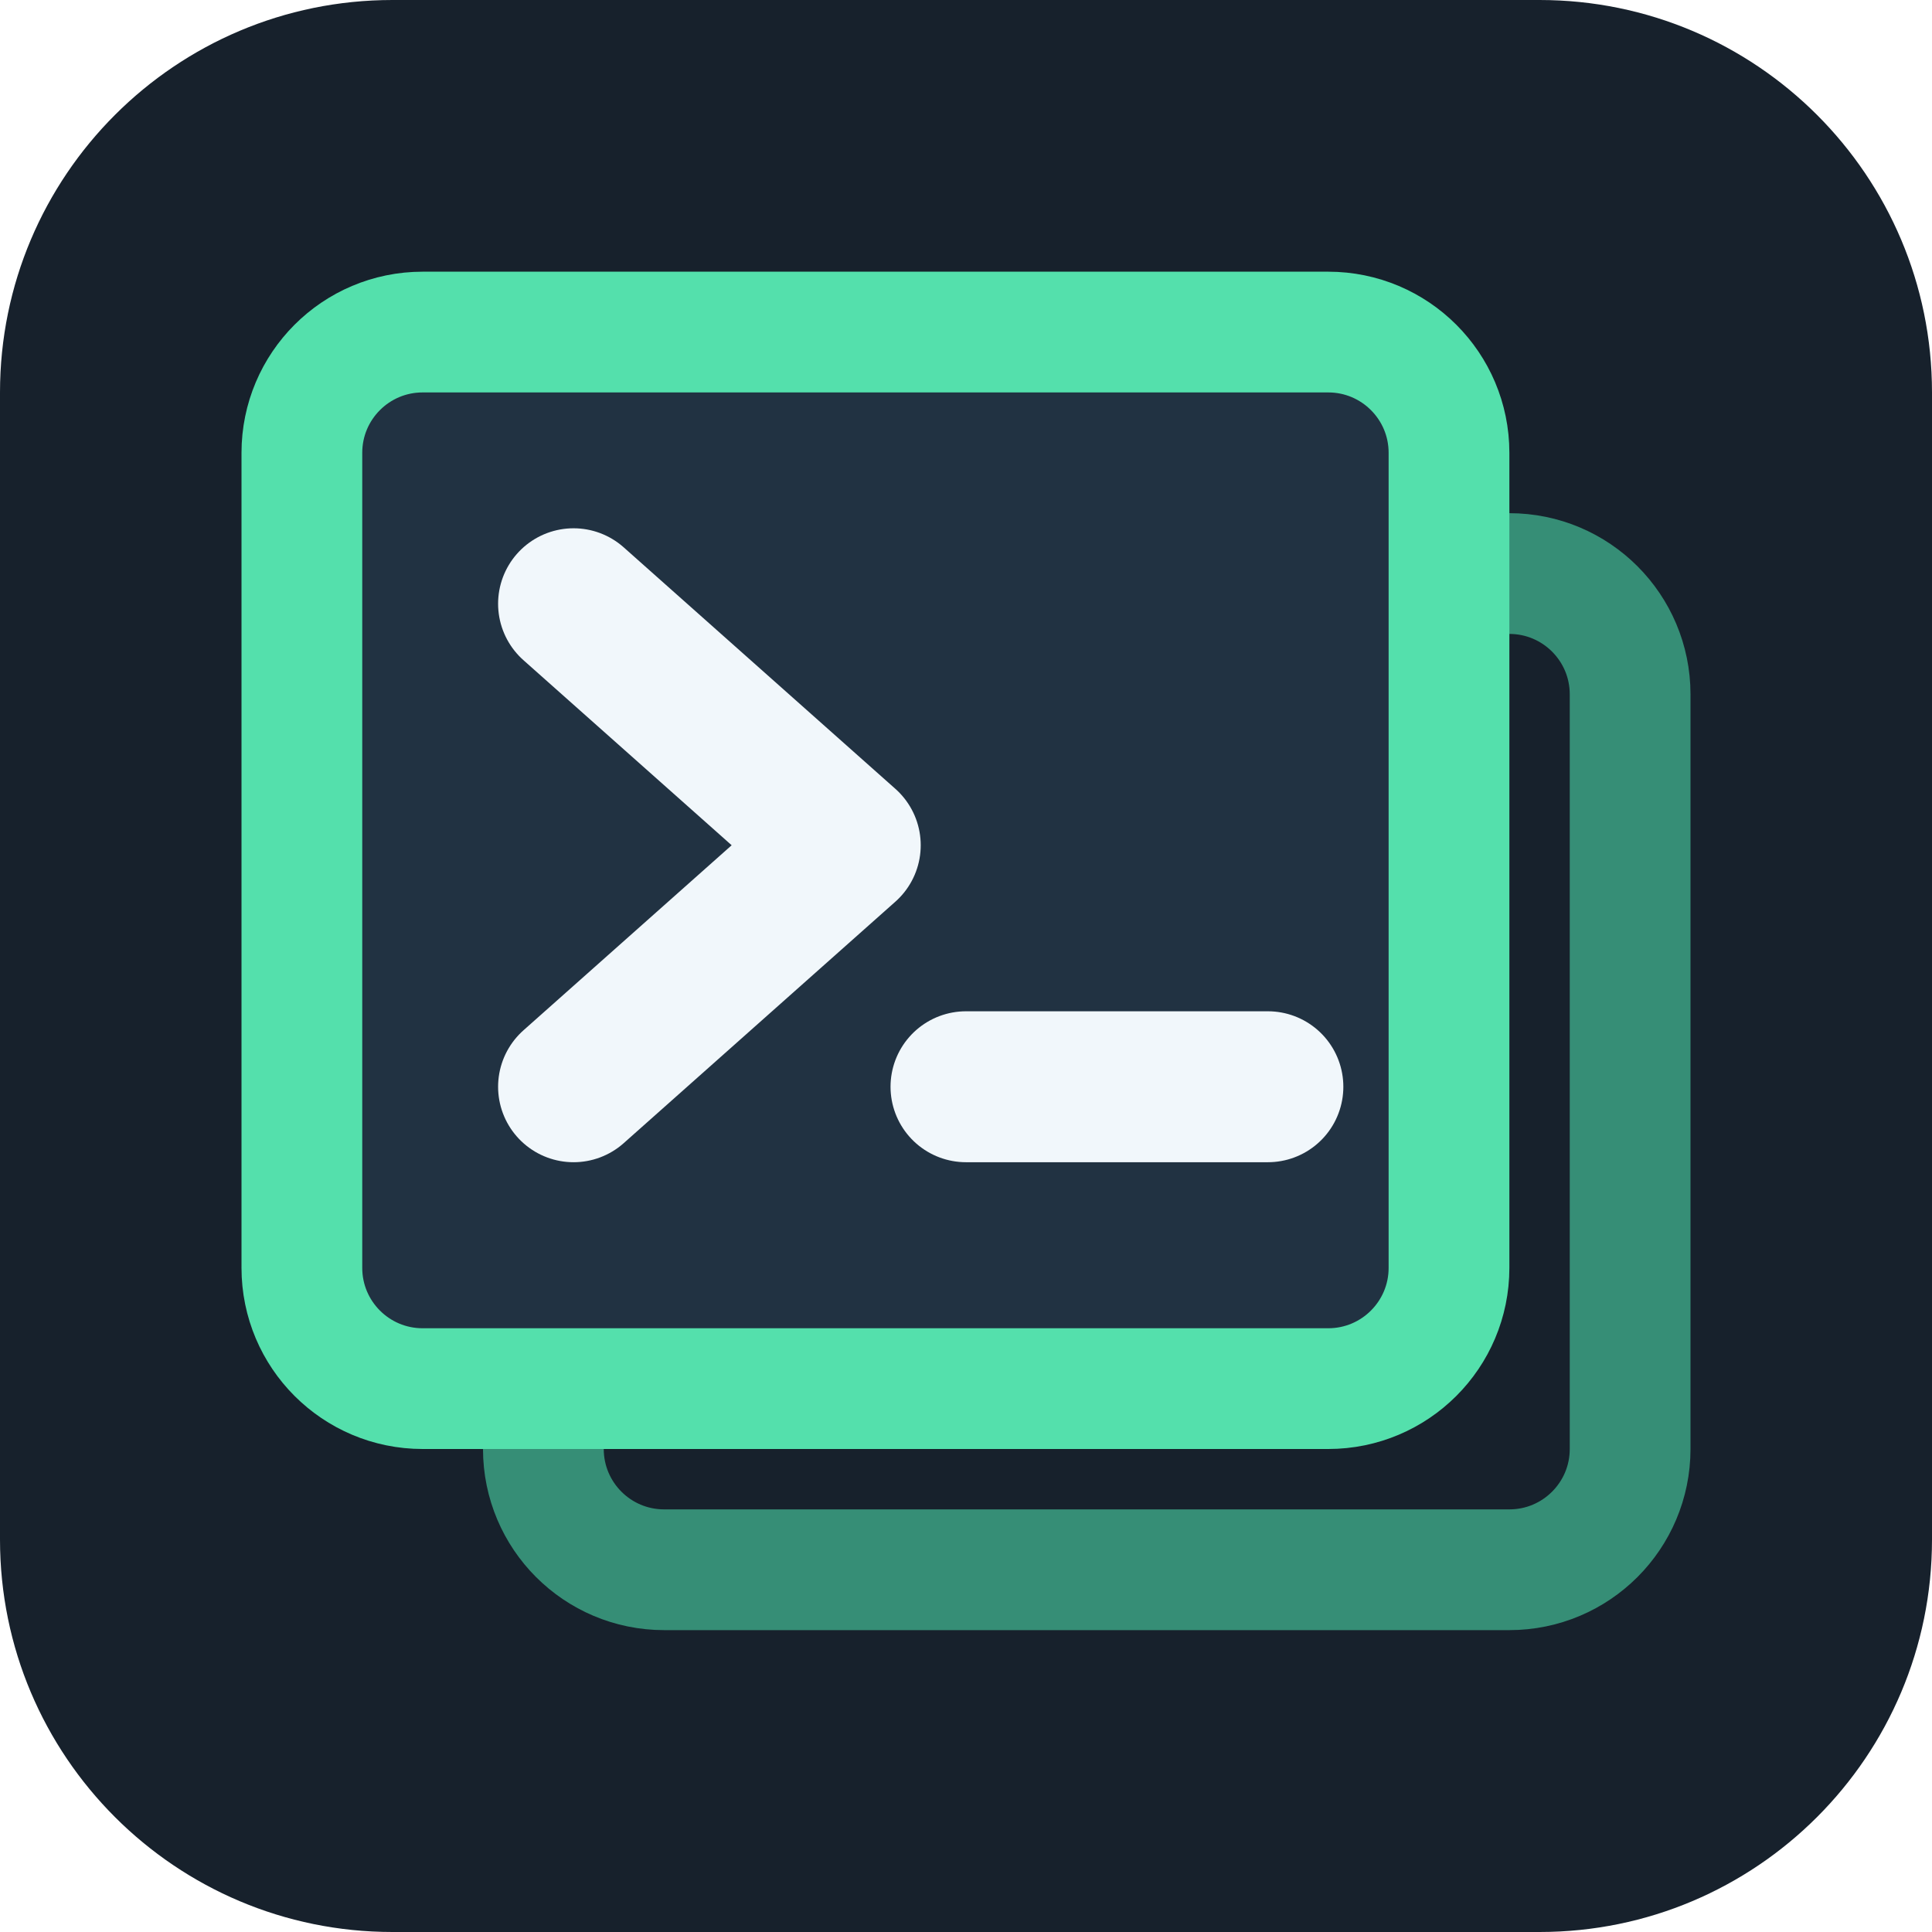
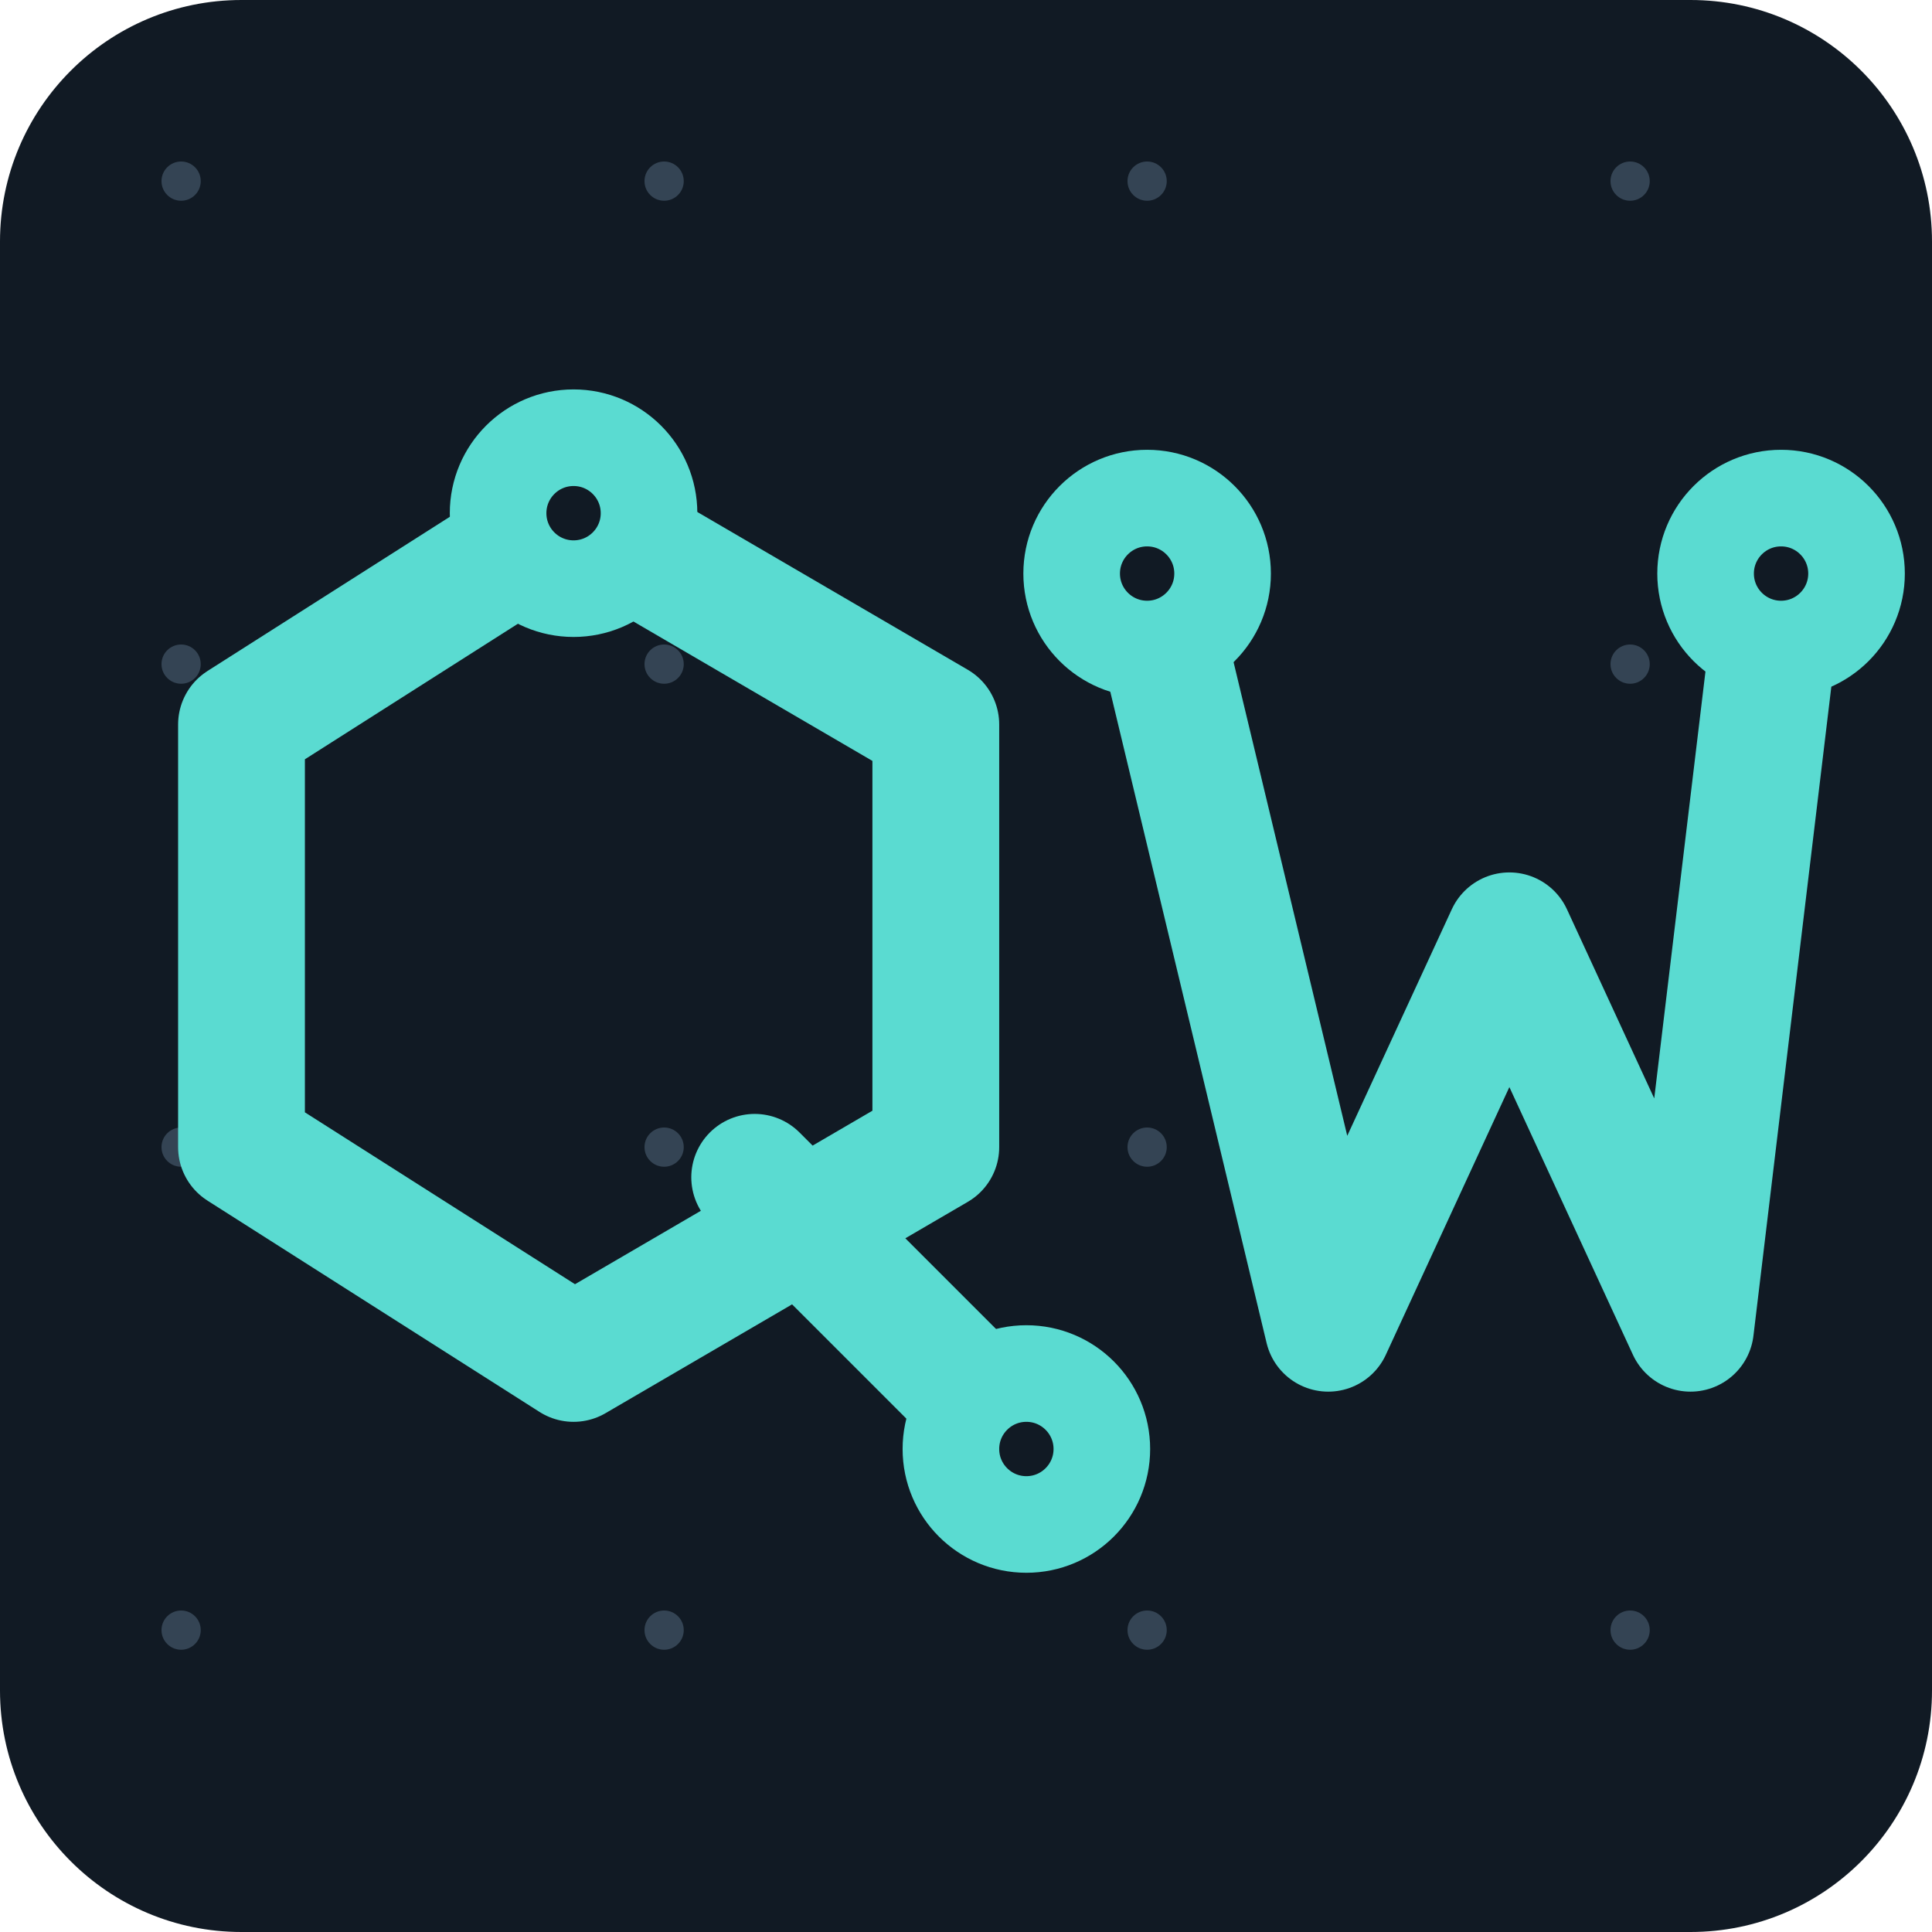
<svg xmlns="http://www.w3.org/2000/svg" viewBox="0 0 64 64">
-   <rect width="64" height="64" rx="13" fill="#17212c" />
-   <rect x="18" y="19" width="36" height="33" rx="4" fill="#17212c" stroke="#368e76" stroke-width="4" />
-   <rect x="10" y="11" width="38" height="35" rx="4" fill="#213242" stroke="#54e0ac" stroke-width="4" />
-   <path d="m19 20 9 8-9 8m13 0h10" fill="none" stroke="#f1f7fb" stroke-linecap="round" stroke-linejoin="round" stroke-width="5" />
+   <defs>
+     <pattern id="grid" width="16" height="16" patternUnits="userSpaceOnUse">
+       <circle cx="6" cy="6" r="0.65" fill="#344454" />
+     </pattern>
+   </defs>
+   <rect width="64" height="64" rx="8" fill="#111a24" />
+   <rect width="64" height="64" rx="8" fill="url(#grid)" />
+   <g fill="none" stroke="#5adbd1" stroke-width="4.2" stroke-linecap="round" stroke-linejoin="round">
+     <path d="M19 17 31 24v14L19 45 8 38V24zM25 39l9 9" />
+     <path d="m38 19 6 25 6-13 6 13 3-25" />
+   </g>
+   <g fill="#111a24" stroke="#5adbd1" stroke-width="3.2">
+     <circle cx="19" cy="17" r="2.5" />
+     <circle cx="34" cy="48" r="2.5" />
+     <circle cx="38" cy="19" r="2.5" />
+     <circle cx="59" cy="19" r="2.5" />
+   </g>
</svg>
